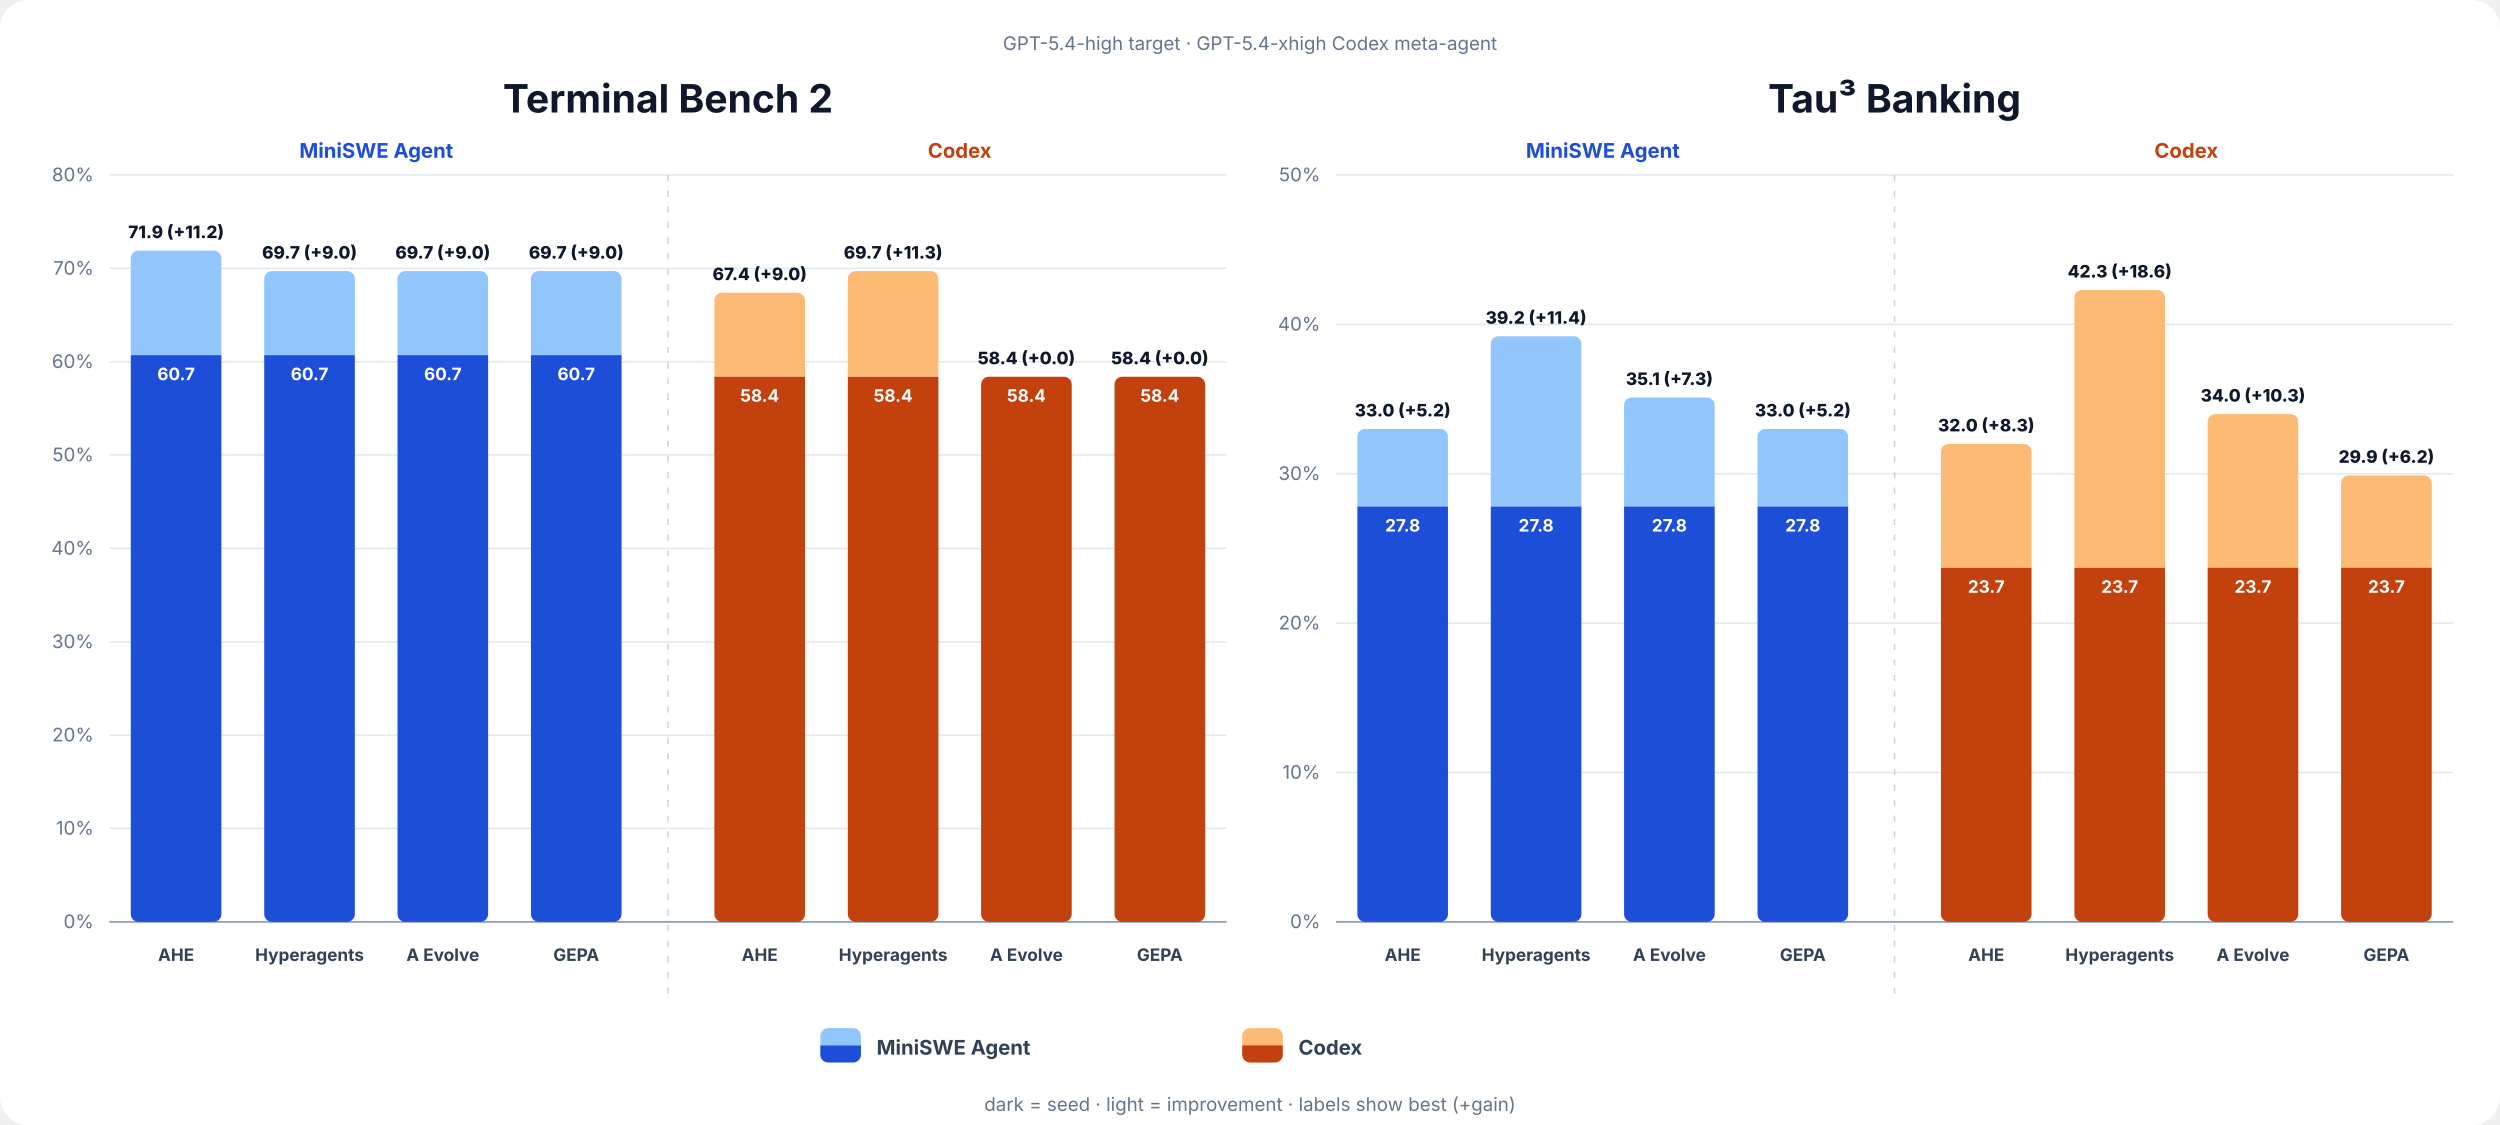
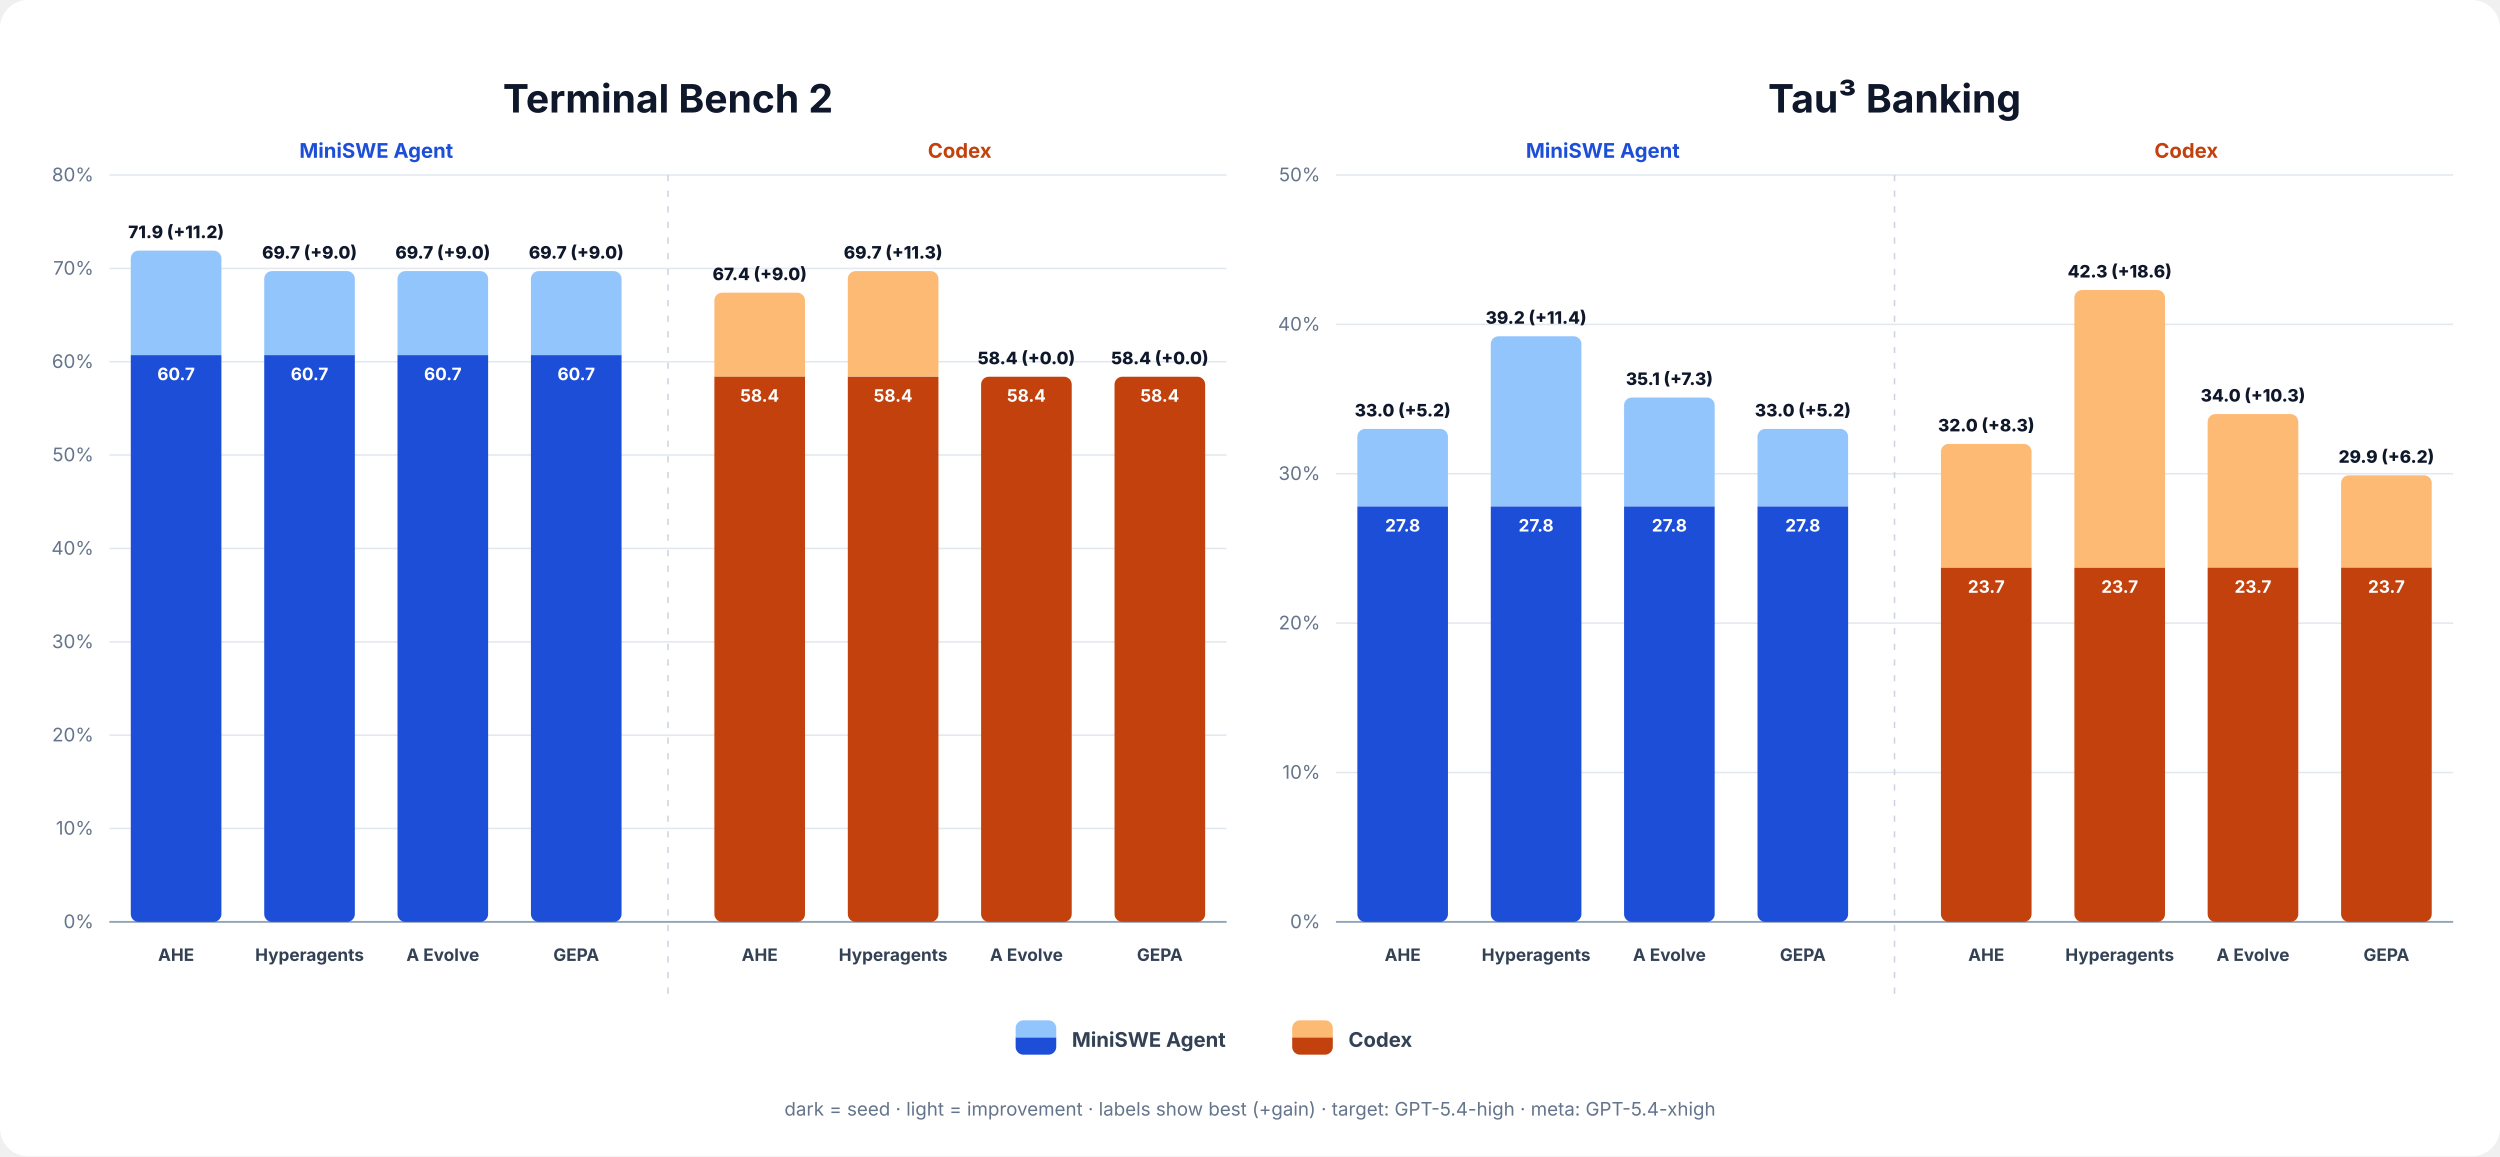
- <svg xmlns="http://www.w3.org/2000/svg" width="1600" height="720" viewBox="0 0 1600 720" role="img" aria-labelledby="title desc">
-   <rect width="1600" height="720" rx="18" fill="#FFFFFF" />
+ <svg xmlns="http://www.w3.org/2000/svg" width="1600" height="740" viewBox="0 0 1600 740" role="img" aria-labelledby="title desc">
+   <rect width="1600" height="740" rx="18" fill="#FFFFFF" />
  <style>text{font-family:Inter,ui-sans-serif,system-ui,-apple-system,BlinkMacSystemFont,"Segoe UI",sans-serif}.title{font-size:25px;font-weight:750;fill:#0F172A}.axis{font-size:12px;fill:#64748B}.method{font-size:11px;font-weight:650;fill:#334155}.seed{font-size:11px;font-weight:750;fill:#FFFFFF}.best{font-size:11px;font-weight:800;fill:#0F172A}.agent{font-size:13px;font-weight:750}.legend{font-size:13px;font-weight:650;fill:#334155}.note{font-size:12px;fill:#64748B}</style>
-   <text class="note" x="800" y="32" text-anchor="middle">GPT-5.4-high target · GPT-5.4-xhigh Codex meta-agent</text>
  <text class="title" x="427.5" y="72" text-anchor="middle">Terminal Bench 2</text>
  <line x1="70.0" y1="590.0" x2="785.0" y2="590.0" stroke="#E2E8F0" />
  <text class="axis" x="60.0" y="594.0" text-anchor="end">0%</text>
  <line x1="70.0" y1="530.2" x2="785.0" y2="530.2" stroke="#E2E8F0" />
  <text class="axis" x="60.0" y="534.2" text-anchor="end">10%</text>
  <line x1="70.0" y1="470.5" x2="785.0" y2="470.5" stroke="#E2E8F0" />
  <text class="axis" x="60.0" y="474.5" text-anchor="end">20%</text>
  <line x1="70.0" y1="410.8" x2="785.0" y2="410.8" stroke="#E2E8F0" />
  <text class="axis" x="60.0" y="414.8" text-anchor="end">30%</text>
  <line x1="70.0" y1="351.0" x2="785.0" y2="351.0" stroke="#E2E8F0" />
  <text class="axis" x="60.0" y="355.0" text-anchor="end">40%</text>
  <line x1="70.0" y1="291.2" x2="785.0" y2="291.2" stroke="#E2E8F0" />
  <text class="axis" x="60.0" y="295.2" text-anchor="end">50%</text>
  <line x1="70.0" y1="231.5" x2="785.0" y2="231.5" stroke="#E2E8F0" />
  <text class="axis" x="60.0" y="235.5" text-anchor="end">60%</text>
  <line x1="70.0" y1="171.8" x2="785.0" y2="171.8" stroke="#E2E8F0" />
  <text class="axis" x="60.0" y="175.8" text-anchor="end">70%</text>
  <line x1="70.0" y1="112.0" x2="785.0" y2="112.0" stroke="#E2E8F0" />
  <text class="axis" x="60.0" y="116.0" text-anchor="end">80%</text>
  <line x1="70.0" y1="590" x2="785.0" y2="590" stroke="#94A3B8" stroke-width="1.2" />
  <line x1="427.5" y1="112" x2="427.5" y2="637" stroke="#CBD5E1" stroke-dasharray="4 6" />
  <text class="agent" x="240.8" y="101" text-anchor="middle" fill="#1D4ED8">MiniSWE Agent</text>
  <defs>
    <clipPath id="b-0-0-0">
      <rect x="83.7" y="160.4" width="58" height="429.6" rx="5" />
    </clipPath>
  </defs>
  <g clip-path="url(#b-0-0-0)">
    <rect x="83.7" y="160.4" width="58" height="66.9" fill="#93C5FD" />
    <rect x="83.7" y="227.3" width="58" height="362.7" fill="#1D4ED8" />
  </g>
  <text class="seed" x="112.7" y="243.3" text-anchor="middle">60.7</text>
  <text class="best" x="112.7" y="152.4" text-anchor="middle">71.9 (+11.2)</text>
  <text class="method" x="112.7" y="615" text-anchor="middle">AHE</text>
  <defs>
    <clipPath id="b-0-0-1">
      <rect x="169.1" y="173.5" width="58" height="416.5" rx="5" />
    </clipPath>
  </defs>
  <g clip-path="url(#b-0-0-1)">
    <rect x="169.1" y="173.5" width="58" height="53.8" fill="#93C5FD" />
    <rect x="169.1" y="227.3" width="58" height="362.7" fill="#1D4ED8" />
  </g>
  <text class="seed" x="198.1" y="243.3" text-anchor="middle">60.7</text>
  <text class="best" x="198.1" y="165.5" text-anchor="middle">69.7 (+9.0)</text>
  <text class="method" x="198.1" y="615" text-anchor="middle">Hyperagents</text>
  <defs>
    <clipPath id="b-0-0-2">
      <rect x="254.4" y="173.5" width="58" height="416.5" rx="5" />
    </clipPath>
  </defs>
  <g clip-path="url(#b-0-0-2)">
    <rect x="254.4" y="173.5" width="58" height="53.8" fill="#93C5FD" />
    <rect x="254.4" y="227.3" width="58" height="362.7" fill="#1D4ED8" />
  </g>
  <text class="seed" x="283.4" y="243.3" text-anchor="middle">60.7</text>
  <text class="best" x="283.4" y="165.5" text-anchor="middle">69.7 (+9.0)</text>
  <text class="method" x="283.4" y="615" text-anchor="middle">A Evolve</text>
  <defs>
    <clipPath id="b-0-0-3">
      <rect x="339.8" y="173.5" width="58" height="416.5" rx="5" />
    </clipPath>
  </defs>
  <g clip-path="url(#b-0-0-3)">
    <rect x="339.8" y="173.5" width="58" height="53.8" fill="#93C5FD" />
    <rect x="339.8" y="227.3" width="58" height="362.7" fill="#1D4ED8" />
  </g>
  <text class="seed" x="368.8" y="243.3" text-anchor="middle">60.7</text>
  <text class="best" x="368.8" y="165.5" text-anchor="middle">69.7 (+9.0)</text>
  <text class="method" x="368.8" y="615" text-anchor="middle">GEPA</text>
  <text class="agent" x="614.2" y="101" text-anchor="middle" fill="#C2410C">Codex</text>
  <defs>
    <clipPath id="b-0-1-0">
      <rect x="457.2" y="187.3" width="58" height="402.7" rx="5" />
    </clipPath>
  </defs>
  <g clip-path="url(#b-0-1-0)">
    <rect x="457.2" y="187.3" width="58" height="53.8" fill="#FDBA74" />
    <rect x="457.2" y="241.1" width="58" height="348.9" fill="#C2410C" />
  </g>
  <text class="seed" x="486.2" y="257.1" text-anchor="middle">58.4</text>
  <text class="best" x="486.2" y="179.3" text-anchor="middle">67.4 (+9.0)</text>
  <text class="method" x="486.2" y="615" text-anchor="middle">AHE</text>
  <defs>
    <clipPath id="b-0-1-1">
      <rect x="542.6" y="173.5" width="58" height="416.5" rx="5" />
    </clipPath>
  </defs>
  <g clip-path="url(#b-0-1-1)">
    <rect x="542.6" y="173.5" width="58" height="67.5" fill="#FDBA74" />
    <rect x="542.6" y="241.1" width="58" height="348.9" fill="#C2410C" />
  </g>
  <text class="seed" x="571.6" y="257.1" text-anchor="middle">58.4</text>
  <text class="best" x="571.6" y="165.5" text-anchor="middle">69.7 (+11.3)</text>
  <text class="method" x="571.6" y="615" text-anchor="middle">Hyperagents</text>
  <defs>
    <clipPath id="b-0-1-2">
      <rect x="627.9" y="241.1" width="58" height="348.9" rx="5" />
    </clipPath>
  </defs>
  <g clip-path="url(#b-0-1-2)">
    <rect x="627.9" y="241.1" width="58" height="0.0" fill="#FDBA74" />
    <rect x="627.9" y="241.1" width="58" height="348.9" fill="#C2410C" />
  </g>
  <text class="seed" x="656.9" y="257.1" text-anchor="middle">58.4</text>
  <text class="best" x="656.9" y="233.1" text-anchor="middle">58.4 (+0.0)</text>
  <text class="method" x="656.9" y="615" text-anchor="middle">A Evolve</text>
  <defs>
    <clipPath id="b-0-1-3">
      <rect x="713.3" y="241.1" width="58" height="348.9" rx="5" />
    </clipPath>
  </defs>
  <g clip-path="url(#b-0-1-3)">
    <rect x="713.3" y="241.1" width="58" height="0.0" fill="#FDBA74" />
    <rect x="713.3" y="241.1" width="58" height="348.9" fill="#C2410C" />
  </g>
  <text class="seed" x="742.3" y="257.1" text-anchor="middle">58.4</text>
  <text class="best" x="742.3" y="233.1" text-anchor="middle">58.4 (+0.0)</text>
  <text class="method" x="742.3" y="615" text-anchor="middle">GEPA</text>
  <text class="title" x="1212.5" y="72" text-anchor="middle">Tau³ Banking</text>
  <line x1="855.0" y1="590.0" x2="1570.0" y2="590.0" stroke="#E2E8F0" />
  <text class="axis" x="845.0" y="594.0" text-anchor="end">0%</text>
  <line x1="855.0" y1="494.4" x2="1570.0" y2="494.4" stroke="#E2E8F0" />
  <text class="axis" x="845.0" y="498.4" text-anchor="end">10%</text>
  <line x1="855.0" y1="398.8" x2="1570.0" y2="398.8" stroke="#E2E8F0" />
  <text class="axis" x="845.0" y="402.8" text-anchor="end">20%</text>
  <line x1="855.0" y1="303.2" x2="1570.0" y2="303.2" stroke="#E2E8F0" />
  <text class="axis" x="845.0" y="307.2" text-anchor="end">30%</text>
  <line x1="855.0" y1="207.6" x2="1570.0" y2="207.6" stroke="#E2E8F0" />
  <text class="axis" x="845.0" y="211.6" text-anchor="end">40%</text>
  <line x1="855.0" y1="112.0" x2="1570.0" y2="112.0" stroke="#E2E8F0" />
  <text class="axis" x="845.0" y="116.0" text-anchor="end">50%</text>
  <line x1="855.0" y1="590" x2="1570.0" y2="590" stroke="#94A3B8" stroke-width="1.2" />
  <line x1="1212.5" y1="112" x2="1212.5" y2="637" stroke="#CBD5E1" stroke-dasharray="4 6" />
  <text class="agent" x="1025.8" y="101" text-anchor="middle" fill="#1D4ED8">MiniSWE Agent</text>
  <defs>
    <clipPath id="b-1-0-0">
      <rect x="868.7" y="274.5" width="58" height="315.5" rx="5" />
    </clipPath>
  </defs>
  <g clip-path="url(#b-1-0-0)">
    <rect x="868.7" y="274.5" width="58" height="49.7" fill="#93C5FD" />
    <rect x="868.7" y="324.2" width="58" height="265.8" fill="#1D4ED8" />
  </g>
  <text class="seed" x="897.7" y="340.2" text-anchor="middle">27.8</text>
  <text class="best" x="897.7" y="266.5" text-anchor="middle">33.0 (+5.2)</text>
  <text class="method" x="897.7" y="615" text-anchor="middle">AHE</text>
  <defs>
    <clipPath id="b-1-0-1">
      <rect x="954.1" y="215.2" width="58" height="374.8" rx="5" />
    </clipPath>
  </defs>
  <g clip-path="url(#b-1-0-1)">
    <rect x="954.1" y="215.2" width="58" height="109.0" fill="#93C5FD" />
    <rect x="954.1" y="324.2" width="58" height="265.8" fill="#1D4ED8" />
  </g>
  <text class="seed" x="983.1" y="340.2" text-anchor="middle">27.8</text>
  <text class="best" x="983.1" y="207.2" text-anchor="middle">39.2 (+11.4)</text>
  <text class="method" x="983.1" y="615" text-anchor="middle">Hyperagents</text>
  <defs>
    <clipPath id="b-1-0-2">
      <rect x="1039.4" y="254.4" width="58" height="335.6" rx="5" />
    </clipPath>
  </defs>
  <g clip-path="url(#b-1-0-2)">
    <rect x="1039.4" y="254.4" width="58" height="69.8" fill="#93C5FD" />
    <rect x="1039.4" y="324.2" width="58" height="265.8" fill="#1D4ED8" />
  </g>
  <text class="seed" x="1068.4" y="340.2" text-anchor="middle">27.8</text>
  <text class="best" x="1068.4" y="246.4" text-anchor="middle">35.1 (+7.3)</text>
  <text class="method" x="1068.4" y="615" text-anchor="middle">A Evolve</text>
  <defs>
    <clipPath id="b-1-0-3">
      <rect x="1124.8" y="274.5" width="58" height="315.5" rx="5" />
    </clipPath>
  </defs>
  <g clip-path="url(#b-1-0-3)">
    <rect x="1124.8" y="274.5" width="58" height="49.7" fill="#93C5FD" />
    <rect x="1124.8" y="324.2" width="58" height="265.8" fill="#1D4ED8" />
  </g>
  <text class="seed" x="1153.8" y="340.2" text-anchor="middle">27.8</text>
  <text class="best" x="1153.8" y="266.5" text-anchor="middle">33.0 (+5.2)</text>
  <text class="method" x="1153.8" y="615" text-anchor="middle">GEPA</text>
  <text class="agent" x="1399.2" y="101" text-anchor="middle" fill="#C2410C">Codex</text>
  <defs>
    <clipPath id="b-1-1-0">
      <rect x="1242.2" y="284.1" width="58" height="305.9" rx="5" />
    </clipPath>
  </defs>
  <g clip-path="url(#b-1-1-0)">
    <rect x="1242.2" y="284.1" width="58" height="79.3" fill="#FDBA74" />
    <rect x="1242.2" y="363.4" width="58" height="226.6" fill="#C2410C" />
  </g>
  <text class="seed" x="1271.2" y="379.4" text-anchor="middle">23.7</text>
  <text class="best" x="1271.2" y="276.1" text-anchor="middle">32.0 (+8.3)</text>
  <text class="method" x="1271.2" y="615" text-anchor="middle">AHE</text>
  <defs>
    <clipPath id="b-1-1-1">
      <rect x="1327.6" y="185.6" width="58" height="404.4" rx="5" />
    </clipPath>
  </defs>
  <g clip-path="url(#b-1-1-1)">
    <rect x="1327.6" y="185.6" width="58" height="177.8" fill="#FDBA74" />
    <rect x="1327.6" y="363.4" width="58" height="226.6" fill="#C2410C" />
  </g>
  <text class="seed" x="1356.6" y="379.4" text-anchor="middle">23.7</text>
  <text class="best" x="1356.6" y="177.6" text-anchor="middle">42.3 (+18.6)</text>
  <text class="method" x="1356.6" y="615" text-anchor="middle">Hyperagents</text>
  <defs>
    <clipPath id="b-1-1-2">
      <rect x="1412.9" y="265.0" width="58" height="325.0" rx="5" />
    </clipPath>
  </defs>
  <g clip-path="url(#b-1-1-2)">
    <rect x="1412.9" y="265.0" width="58" height="98.5" fill="#FDBA74" />
    <rect x="1412.9" y="363.4" width="58" height="226.6" fill="#C2410C" />
  </g>
  <text class="seed" x="1441.9" y="379.4" text-anchor="middle">23.7</text>
  <text class="best" x="1441.9" y="257.0" text-anchor="middle">34.0 (+10.3)</text>
  <text class="method" x="1441.9" y="615" text-anchor="middle">A Evolve</text>
  <defs>
    <clipPath id="b-1-1-3">
      <rect x="1498.3" y="304.2" width="58" height="285.8" rx="5" />
    </clipPath>
  </defs>
  <g clip-path="url(#b-1-1-3)">
    <rect x="1498.3" y="304.2" width="58" height="59.3" fill="#FDBA74" />
    <rect x="1498.3" y="363.4" width="58" height="226.6" fill="#C2410C" />
  </g>
  <text class="seed" x="1527.3" y="379.4" text-anchor="middle">23.7</text>
  <text class="best" x="1527.3" y="296.2" text-anchor="middle">29.9 (+6.2)</text>
  <text class="method" x="1527.3" y="615" text-anchor="middle">GEPA</text>
  <defs>
    <clipPath id="legend-0">
-       <rect x="525" y="658" width="26" height="22" rx="5" />
+       <rect x="650" y="653" width="26" height="22" rx="5" />
    </clipPath>
  </defs>
  <g clip-path="url(#legend-0)">
-     <rect x="525" y="658" width="26" height="11" fill="#93C5FD" />
-     <rect x="525" y="669" width="26" height="11" fill="#1D4ED8" />
-   </g>
-   <text class="legend" x="561" y="675">MiniSWE Agent</text>
+     <rect x="650" y="653" width="26" height="11" fill="#93C5FD" />
+     <rect x="650" y="664" width="26" height="11" fill="#1D4ED8" />
+   </g>
+   <text class="legend" x="686" y="670">MiniSWE Agent</text>
  <defs>
    <clipPath id="legend-1">
-       <rect x="795" y="658" width="26" height="22" rx="5" />
+       <rect x="827" y="653" width="26" height="22" rx="5" />
    </clipPath>
  </defs>
  <g clip-path="url(#legend-1)">
-     <rect x="795" y="658" width="26" height="11" fill="#FDBA74" />
-     <rect x="795" y="669" width="26" height="11" fill="#C2410C" />
-   </g>
-   <text class="legend" x="831" y="675">Codex</text>
-   <text class="note" x="800" y="711" text-anchor="middle">dark = seed · light = improvement · labels show best (+gain)</text>
+     <rect x="827" y="653" width="26" height="11" fill="#FDBA74" />
+     <rect x="827" y="664" width="26" height="11" fill="#C2410C" />
+   </g>
+   <text class="legend" x="863" y="670">Codex</text>
+   <text class="note" x="800" y="714" text-anchor="middle">dark = seed · light = improvement · labels show best (+gain) · target: GPT-5.4-high · meta: GPT-5.4-xhigh</text>
</svg>
